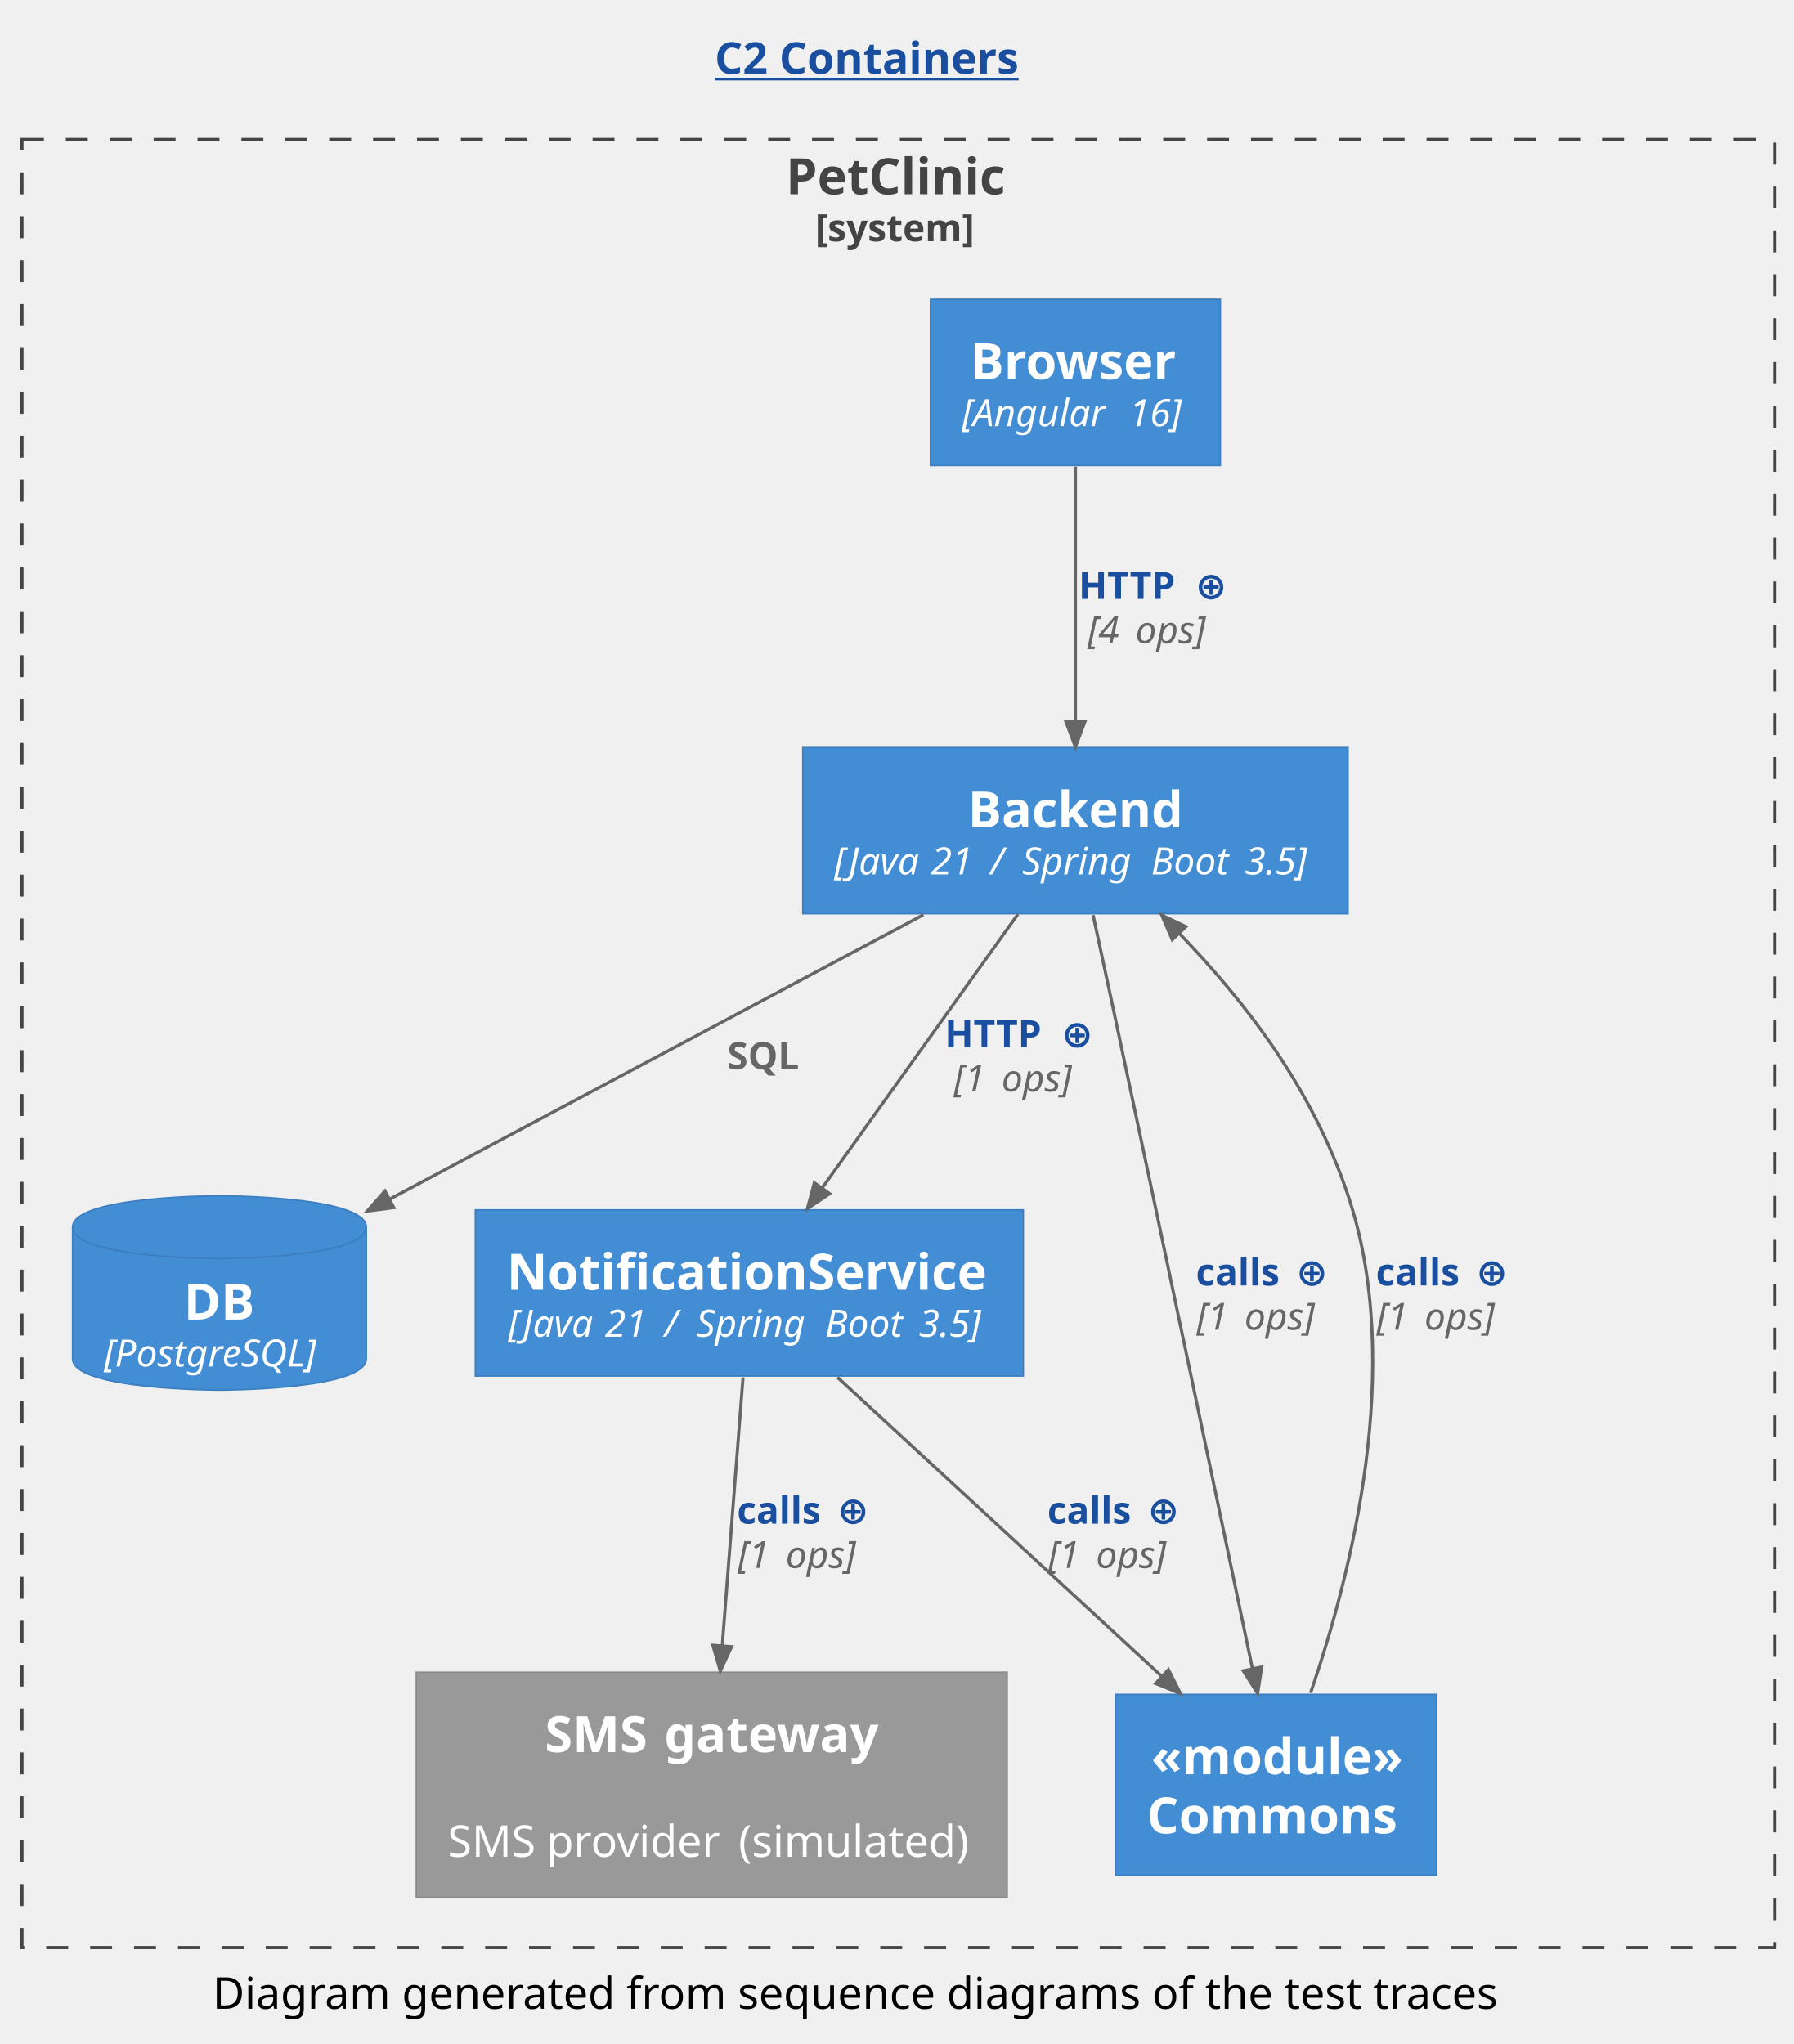
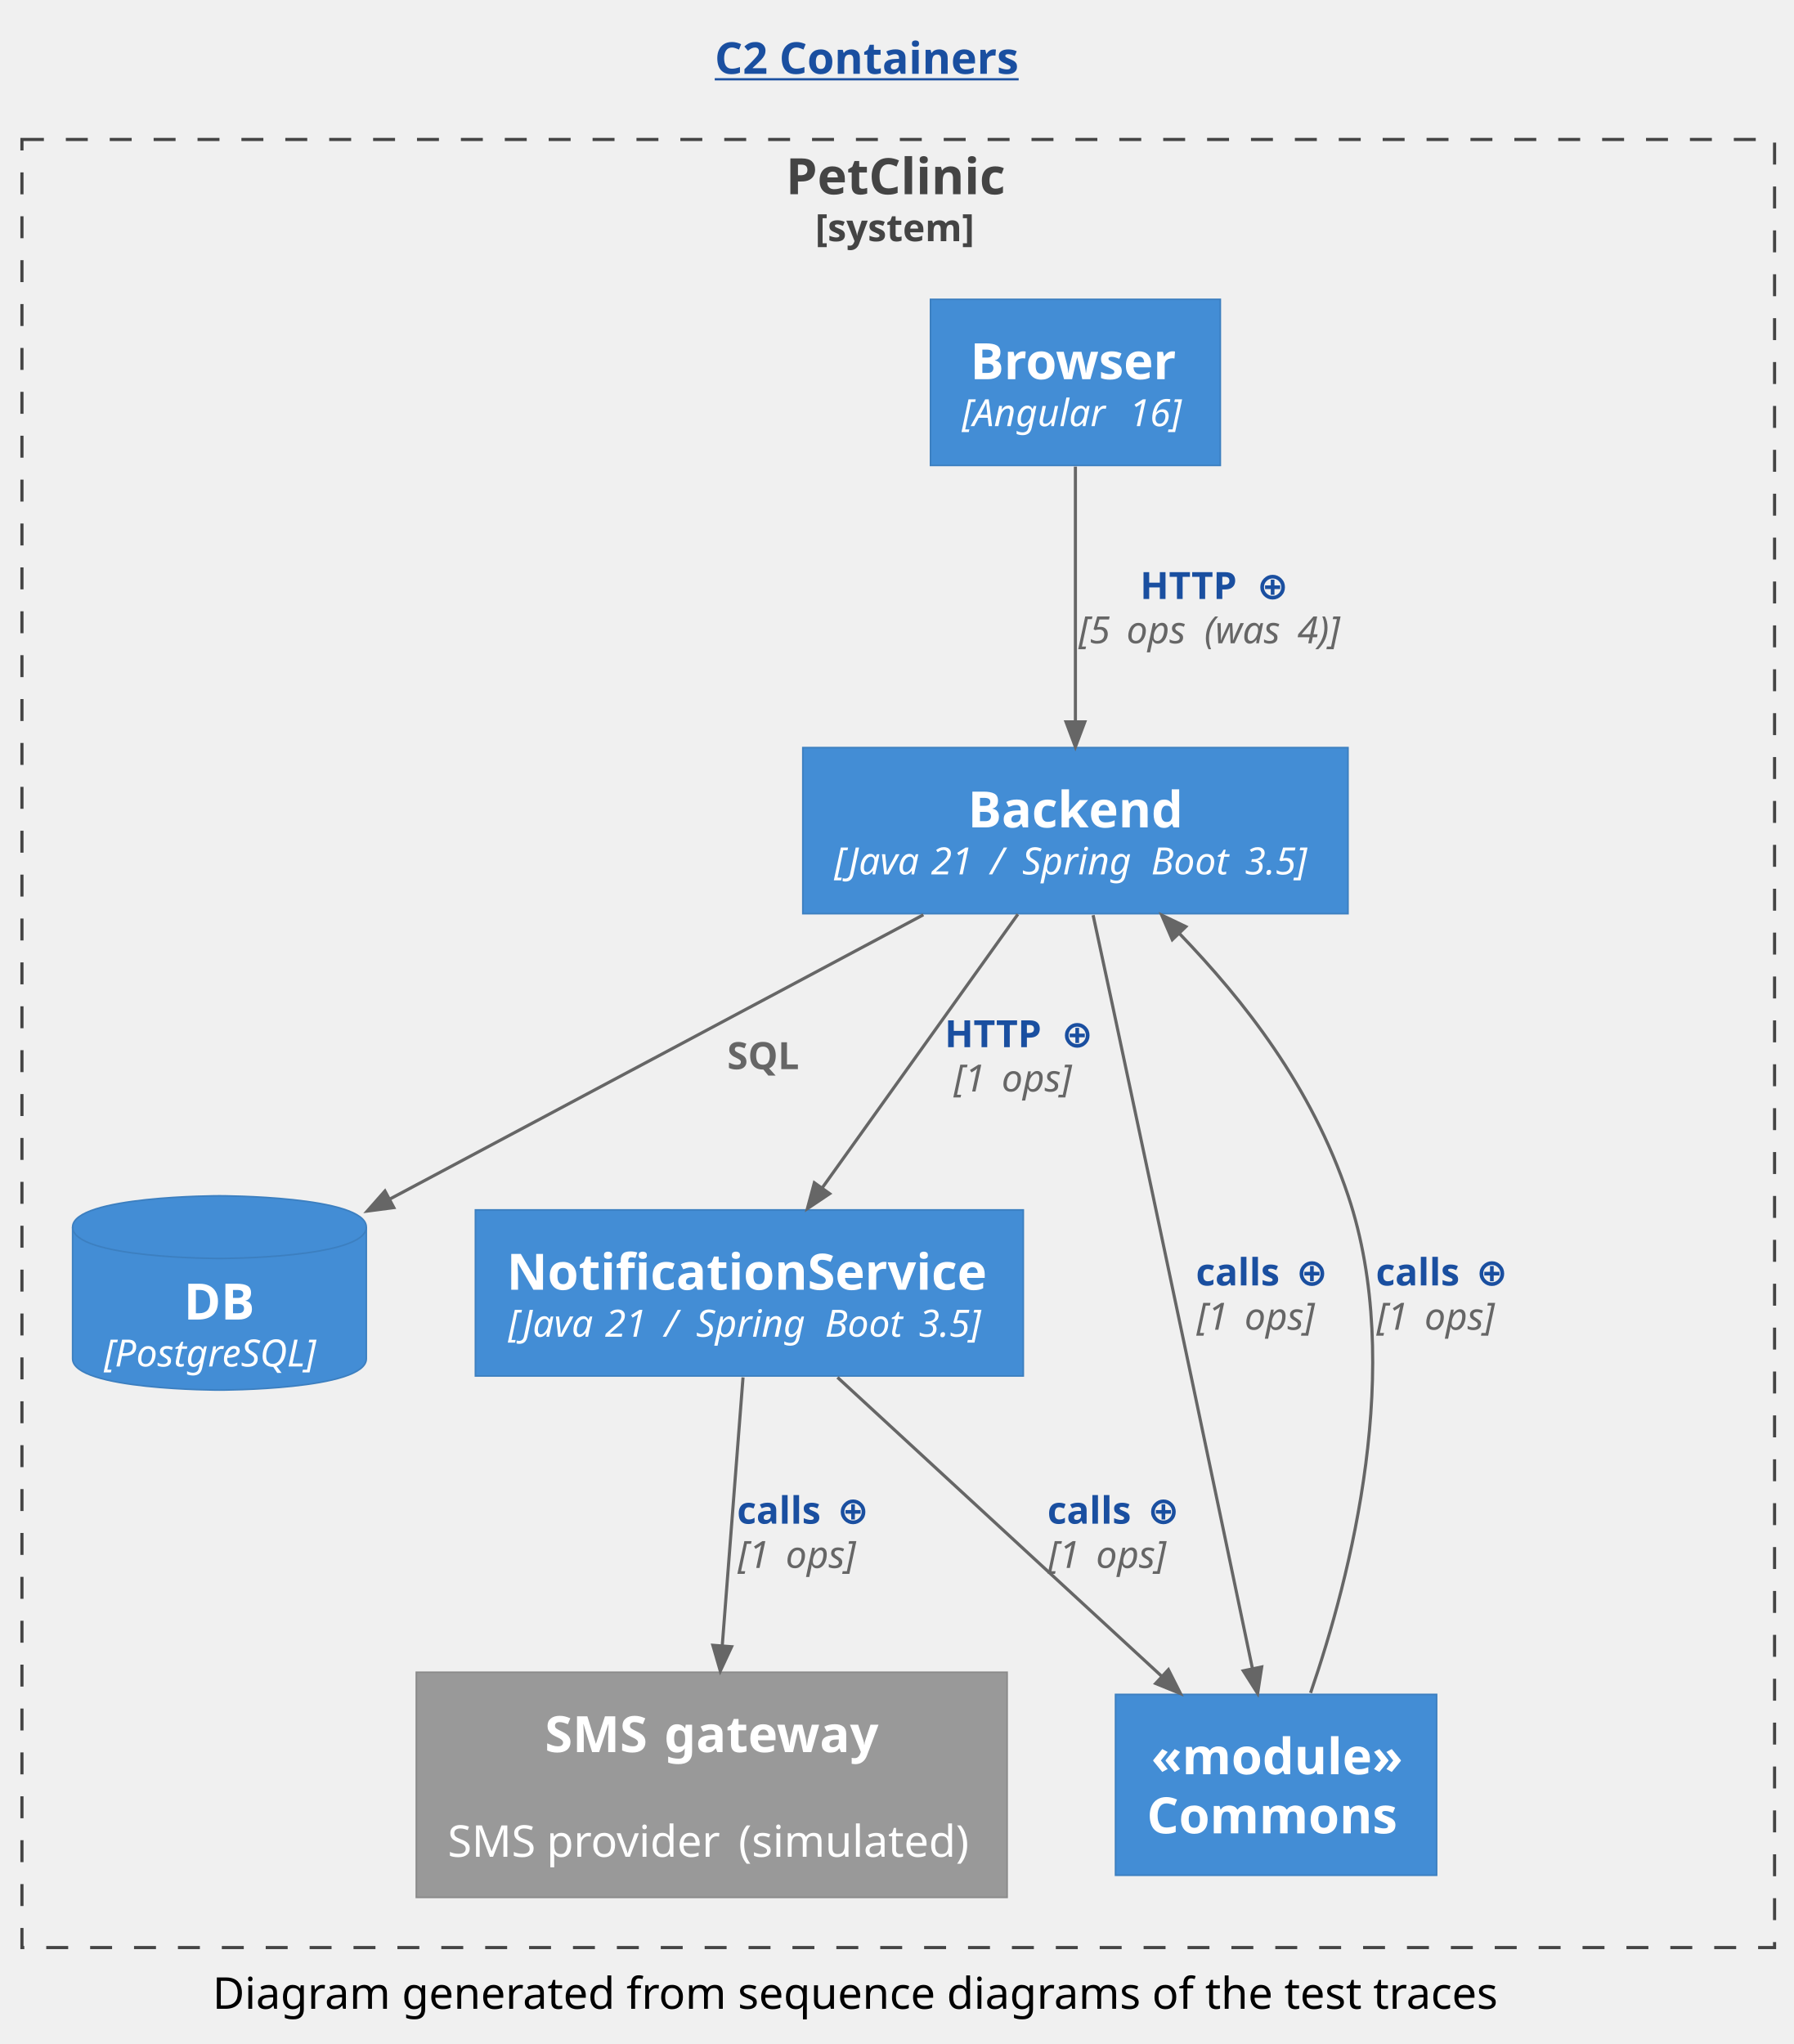
<svg xmlns="http://www.w3.org/2000/svg" xmlns:xlink="http://www.w3.org/1999/xlink" contentStyleType="text/css" data-diagram-type="DESCRIPTION" height="652px" preserveAspectRatio="none" style="width:572px;height:652px;background:#FFFFFF;" version="1.1" viewBox="0 0 572 652" width="572px" zoomAndPan="magnify">
  <defs />
  <g>
    <g class="title" data-source-line="6">
      <a href="https://c4model.com/diagrams/container" target="_blank" rel="noopener noreferrer" title="What is a C2 diagram?" xlink:actuate="onRequest" xlink:href="https://c4model.com/diagrams/container" xlink:show="new" xlink:title="What is a C2 diagram?" xlink:type="simple">
        <text fill="#1A4FA0" font-family="sans-serif" font-size="14" font-weight="bold" lengthAdjust="spacing" text-decoration="underline" textLength="102.067" x="227.966" y="23.535">C2 Containers</text>
      </a>
    </g>
    <g class="cluster" data-qualified-name="c2_system" data-source-line="1666" id="ent0002">
      <rect fill="none" height="576.75" style="stroke:#444444;stroke-width:1;stroke-dasharray:7,7;" width="559" x="7" y="44.488" />
      <text fill="#444444" font-family="sans-serif" font-size="16" font-weight="bold" lengthAdjust="spacing" textLength="71.703" x="250.648" y="61.957">PetClinic</text>
      <text fill="#444444" font-family="sans-serif" font-size="12" font-weight="bold" lengthAdjust="spacing" textLength="52.992" x="260.004" y="76.934">[system]</text>
    </g>
    <g class="entity" data-qualified-name="c2_system.Backend" data-source-line="71" id="ent0003">
      <rect fill="#438DD5" height="52.977" style="stroke:#3C7FC0;stroke-width:0.5;" width="173.885" x="256.06" y="238.468" />
      <text fill="#FFFFFF" font-family="sans-serif" font-size="16" font-weight="bold" lengthAdjust="spacing" textLength="68.609" x="308.698" y="263.937">Backend</text>
      <text fill="#FFFFFF" font-family="sans-serif" font-size="12" font-style="italic" lengthAdjust="spacing" textLength="27.1" x="266.06" y="278.914">[Java</text>
      <text fill="#FFFFFF" font-family="sans-serif" font-size="12" font-style="italic" lengthAdjust="spacing" textLength="3.797" x="293.16" y="278.914"> </text>
      <text fill="#FFFFFF" font-family="sans-serif" font-size="12" font-style="italic" lengthAdjust="spacing" textLength="15.176" x="296.957" y="278.914">21</text>
      <text fill="#FFFFFF" font-family="sans-serif" font-size="12" font-style="italic" lengthAdjust="spacing" textLength="3.797" x="312.132" y="278.914"> </text>
      <text fill="#FFFFFF" font-family="sans-serif" font-size="12" font-style="italic" lengthAdjust="spacing" textLength="6.293" x="315.929" y="278.914">/</text>
      <text fill="#FFFFFF" font-family="sans-serif" font-size="12" font-style="italic" lengthAdjust="spacing" textLength="3.797" x="322.222" y="278.914"> </text>
      <text fill="#FFFFFF" font-family="sans-serif" font-size="12" font-style="italic" lengthAdjust="spacing" textLength="37.324" x="326.019" y="278.914">Spring</text>
      <text fill="#FFFFFF" font-family="sans-serif" font-size="12" font-style="italic" lengthAdjust="spacing" textLength="3.797" x="363.343" y="278.914"> </text>
      <text fill="#FFFFFF" font-family="sans-serif" font-size="12" font-style="italic" lengthAdjust="spacing" textLength="26.133" x="367.14" y="278.914">Boot</text>
      <text fill="#FFFFFF" font-family="sans-serif" font-size="12" font-style="italic" lengthAdjust="spacing" textLength="3.797" x="393.273" y="278.914"> </text>
      <text fill="#FFFFFF" font-family="sans-serif" font-size="12" font-style="italic" lengthAdjust="spacing" textLength="22.875" x="397.07" y="278.914">3.5]</text>
    </g>
    <g class="entity" data-qualified-name="c2_system.Browser" data-source-line="71" id="ent0004">
      <rect fill="#438DD5" height="52.977" style="stroke:#3C7FC0;stroke-width:0.5;" width="92.439" x="296.78" y="95.488" />
      <text fill="#FFFFFF" font-family="sans-serif" font-size="16" font-weight="bold" lengthAdjust="spacing" textLength="67.07" x="309.465" y="120.957">Browser</text>
      <text fill="#FFFFFF" font-family="sans-serif" font-size="12" font-style="italic" lengthAdjust="spacing" textLength="49.565" x="306.78" y="135.934">[Angular</text>
      <text fill="#FFFFFF" font-family="sans-serif" font-size="12" font-style="italic" lengthAdjust="spacing" textLength="3.797" x="356.344" y="135.934"> </text>
      <text fill="#FFFFFF" font-family="sans-serif" font-size="12" font-style="italic" lengthAdjust="spacing" textLength="19.078" x="360.141" y="135.934">16]</text>
    </g>
    <g class="entity" data-qualified-name="c2_system.DB" data-source-line="75" id="ent0005">
      <path d="M23.16,391.438 C23.16,381.438 69.998,381.438 69.998,381.438 C69.998,381.438 116.836,381.438 116.836,391.438 L116.836,433.415 C116.836,443.415 69.998,443.415 69.998,443.415 C69.998,443.415 23.16,443.415 23.16,433.415 L23.16,391.438" fill="#438DD5" style="stroke:#3C7FC0;stroke-width:0.5;" />
      <path d="M23.16,391.438 C23.16,401.438 69.998,401.438 69.998,401.438 C69.998,401.438 116.836,401.438 116.836,391.438" fill="none" style="stroke:#3C7FC0;stroke-width:0.5;" />
      <text fill="#FFFFFF" font-family="sans-serif" font-size="16" font-weight="bold" lengthAdjust="spacing" textLength="22.766" x="58.615" y="420.907">DB</text>
      <text fill="#FFFFFF" font-family="sans-serif" font-size="12" font-style="italic" lengthAdjust="spacing" textLength="73.676" x="33.16" y="435.884">[PostgreSQL]</text>
    </g>
    <g class="entity" data-qualified-name="c2_system.NotificationService" data-source-line="71" id="ent0006">
      <rect fill="#438DD5" height="52.977" style="stroke:#3C7FC0;stroke-width:0.5;" width="174.75" x="151.63" y="385.938" />
      <text fill="#FFFFFF" font-family="sans-serif" font-size="16" font-weight="bold" lengthAdjust="spacing" textLength="154.75" x="161.63" y="411.407">NotificationService</text>
      <text fill="#FFFFFF" font-family="sans-serif" font-size="12" font-style="italic" lengthAdjust="spacing" textLength="27.1" x="162.063" y="426.384">[Java</text>
      <text fill="#FFFFFF" font-family="sans-serif" font-size="12" font-style="italic" lengthAdjust="spacing" textLength="3.797" x="189.162" y="426.384"> </text>
      <text fill="#FFFFFF" font-family="sans-serif" font-size="12" font-style="italic" lengthAdjust="spacing" textLength="15.176" x="192.959" y="426.384">21</text>
      <text fill="#FFFFFF" font-family="sans-serif" font-size="12" font-style="italic" lengthAdjust="spacing" textLength="3.797" x="208.135" y="426.384"> </text>
      <text fill="#FFFFFF" font-family="sans-serif" font-size="12" font-style="italic" lengthAdjust="spacing" textLength="6.293" x="211.932" y="426.384">/</text>
      <text fill="#FFFFFF" font-family="sans-serif" font-size="12" font-style="italic" lengthAdjust="spacing" textLength="3.797" x="218.225" y="426.384"> </text>
      <text fill="#FFFFFF" font-family="sans-serif" font-size="12" font-style="italic" lengthAdjust="spacing" textLength="37.324" x="222.022" y="426.384">Spring</text>
      <text fill="#FFFFFF" font-family="sans-serif" font-size="12" font-style="italic" lengthAdjust="spacing" textLength="3.797" x="259.346" y="426.384"> </text>
      <text fill="#FFFFFF" font-family="sans-serif" font-size="12" font-style="italic" lengthAdjust="spacing" textLength="26.133" x="263.143" y="426.384">Boot</text>
      <text fill="#FFFFFF" font-family="sans-serif" font-size="12" font-style="italic" lengthAdjust="spacing" textLength="3.797" x="289.276" y="426.384"> </text>
      <text fill="#FFFFFF" font-family="sans-serif" font-size="12" font-style="italic" lengthAdjust="spacing" textLength="22.875" x="293.072" y="426.384">3.5]</text>
    </g>
    <g class="entity" data-qualified-name="c2_system.SMS_gateway" data-source-line="212" id="ent0007">
      <rect fill="#999999" height="71.82" style="stroke:#8A8A8A;stroke-width:0.5;" width="188.444" x="132.78" y="533.418" />
      <text fill="#FFFFFF" font-family="sans-serif" font-size="16" font-weight="bold" lengthAdjust="spacing" textLength="32.805" x="173.783" y="558.887">SMS</text>
      <text fill="#FFFFFF" font-family="sans-serif" font-size="16" font-weight="bold" lengthAdjust="spacing" textLength="5.273" x="206.588" y="558.887"> </text>
      <text fill="#FFFFFF" font-family="sans-serif" font-size="16" font-weight="bold" lengthAdjust="spacing" textLength="68.359" x="211.862" y="558.887">gateway</text>
      <text fill="#FFFFFF" font-family="sans-serif" font-size="14" lengthAdjust="spacing" textLength="4.43" x="224.787" y="575.797"> </text>
      <text fill="#FFFFFF" font-family="sans-serif" font-size="14" lengthAdjust="spacing" textLength="27.139" x="142.78" y="592.285">SMS</text>
      <text fill="#FFFFFF" font-family="sans-serif" font-size="14" lengthAdjust="spacing" textLength="4.43" x="169.919" y="592.285"> </text>
      <text fill="#FFFFFF" font-family="sans-serif" font-size="14" lengthAdjust="spacing" textLength="56.773" x="174.348" y="592.285">provider</text>
      <text fill="#FFFFFF" font-family="sans-serif" font-size="14" lengthAdjust="spacing" textLength="4.43" x="231.121" y="592.285"> </text>
      <text fill="#FFFFFF" font-family="sans-serif" font-size="14" lengthAdjust="spacing" textLength="75.674" x="235.55" y="592.285">(simulated)</text>
    </g>
    <g class="entity" data-qualified-name="c2_system._module__nCommons" data-source-line="71" id="ent0008">
      <rect fill="#438DD5" height="57.688" style="stroke:#3C7FC0;stroke-width:0.5;" width="102.422" x="355.79" y="540.488" />
      <text fill="#FFFFFF" font-family="sans-serif" font-size="16" font-weight="bold" lengthAdjust="spacing" textLength="79.641" x="367.181" y="565.957">«module»</text>
      <text fill="#FFFFFF" font-family="sans-serif" font-size="16" font-weight="bold" lengthAdjust="spacing" textLength="82.422" x="365.79" y="584.801">Commons</text>
    </g>
    <g class="link" data-entity-1="ent0003" data-entity-2="ent0005" data-link-type="dependency" data-source-line="1779" id="lnk9">
      <path d="M294.51,291.798 C244.4,318.488 173.78,356.126 124.19,382.556" fill="none" id="Backend-to-DB" style="stroke:#666666;stroke-width:1;" />
      <polygon fill="#666666" points="117.13,386.318,125.601,385.203,122.779,379.908,117.13,386.318" style="stroke:#666666;stroke-width:1;" />
      <text fill="#666666" font-family="sans-serif" font-size="12" font-weight="bold" lengthAdjust="spacing" textLength="23.719" x="231.95" y="341.04">SQL</text>
    </g>
    <g class="link" data-entity-1="ent0003" data-entity-2="ent0006" data-link-type="dependency" data-source-line="1779" id="lnk10">
      <path d="M324.65,291.628 C305.75,318.058 281.121,352.499 262.171,379.019" fill="none" id="Backend-to-NotificationService" style="stroke:#666666;stroke-width:1;" />
      <polygon fill="#666666" points="257.52,385.528,264.612,380.763,259.73,377.275,257.52,385.528" style="stroke:#666666;stroke-width:1;" />
      <a href="genseq://c2-279a196c9d" target="_top" title="Click for the calls behind this line" xlink:actuate="onRequest" xlink:href="genseq://c2-279a196c9d" xlink:show="new" xlink:title="Click for the calls behind this line" xlink:type="simple">
        <text fill="#1A4FA0" font-family="sans-serif" font-size="12" font-weight="bold" lengthAdjust="spacing" textLength="33.281" x="301.32" y="334.04">HTTP</text>
      </a>
      <a href="genseq://c2-279a196c9d" target="_top" title="Click for the calls behind this line" xlink:actuate="onRequest" xlink:href="genseq://c2-279a196c9d" xlink:show="new" xlink:title="Click for the calls behind this line" xlink:type="simple">
        <text fill="#1A4FA0" font-family="sans-serif" font-size="12" font-weight="bold" lengthAdjust="spacing" textLength="3.955" x="334.601" y="334.04"> </text>
      </a>
      <a href="genseq://c2-279a196c9d" target="_top" title="Click for the calls behind this line" xlink:actuate="onRequest" xlink:href="genseq://c2-279a196c9d" xlink:show="new" xlink:title="Click for the calls behind this line" xlink:type="simple">
        <text fill="#1A4FA0" font-family="sans-serif" font-size="12" font-weight="bold" lengthAdjust="spacing" textLength="8.684" x="338.556" y="334.04">⊕</text>
      </a>
      <text fill="#666666" font-family="sans-serif" font-size="12" font-style="italic" lengthAdjust="spacing" textLength="11.49" x="304.165" y="348.173">[1</text>
      <text fill="#666666" font-family="sans-serif" font-size="12" font-style="italic" lengthAdjust="spacing" textLength="3.797" x="315.655" y="348.173"> </text>
      <text fill="#666666" font-family="sans-serif" font-size="12" font-style="italic" lengthAdjust="spacing" textLength="24.943" x="319.452" y="348.173">ops]</text>
    </g>
    <g class="link" data-entity-1="ent0003" data-entity-2="ent0008" data-link-type="dependency" data-source-line="1779" id="lnk11">
      <path d="M348.65,291.918 C350.66,301.228 352.94,311.798 355,321.438 C371.92,400.688 389.904,486.497 399.484,532.347" fill="none" id="Backend-to-_module__nCommons" style="stroke:#666666;stroke-width:1;" />
      <polygon fill="#666666" points="401.12,540.178,402.42,531.734,396.547,532.961,401.12,540.178" style="stroke:#666666;stroke-width:1;" />
      <a href="genseq://c2-103d57f8db" target="_top" title="Click for the calls behind this line" xlink:actuate="onRequest" xlink:href="genseq://c2-103d57f8db" xlink:show="new" xlink:title="Click for the calls behind this line" xlink:type="simple">
        <text fill="#1A4FA0" font-family="sans-serif" font-size="12" font-weight="bold" lengthAdjust="spacing" textLength="28.031" x="381.42" y="410.03">calls</text>
      </a>
      <a href="genseq://c2-103d57f8db" target="_top" title="Click for the calls behind this line" xlink:actuate="onRequest" xlink:href="genseq://c2-103d57f8db" xlink:show="new" xlink:title="Click for the calls behind this line" xlink:type="simple">
        <text fill="#1A4FA0" font-family="sans-serif" font-size="12" font-weight="bold" lengthAdjust="spacing" textLength="3.955" x="409.451" y="410.03"> </text>
      </a>
      <a href="genseq://c2-103d57f8db" target="_top" title="Click for the calls behind this line" xlink:actuate="onRequest" xlink:href="genseq://c2-103d57f8db" xlink:show="new" xlink:title="Click for the calls behind this line" xlink:type="simple">
        <text fill="#1A4FA0" font-family="sans-serif" font-size="12" font-weight="bold" lengthAdjust="spacing" textLength="8.684" x="413.406" y="410.03">⊕</text>
      </a>
      <text fill="#666666" font-family="sans-serif" font-size="12" font-style="italic" lengthAdjust="spacing" textLength="11.49" x="381.64" y="424.163">[1</text>
      <text fill="#666666" font-family="sans-serif" font-size="12" font-style="italic" lengthAdjust="spacing" textLength="3.797" x="393.13" y="424.163"> </text>
      <text fill="#666666" font-family="sans-serif" font-size="12" font-style="italic" lengthAdjust="spacing" textLength="24.943" x="396.927" y="424.163">ops]</text>
    </g>
    <g class="link" data-entity-1="ent0008" data-entity-2="ent0003" data-link-type="dependency" data-source-line="1779" id="lnk15">
      <path d="M418.01,540.008 C430.84,502.718 448.1,435.538 430,381.438 C418.29,346.448 396.895,319.325 376.065,297.664" fill="none" id="_module__nCommons-to-Backend" style="stroke:#666666;stroke-width:1;" />
      <polygon fill="#666666" points="370.52,291.898,373.903,299.744,378.228,295.585,370.52,291.898" style="stroke:#666666;stroke-width:1;" />
      <a href="genseq://c2-cd32149db2" target="_top" title="Click for the calls behind this line" xlink:actuate="onRequest" xlink:href="genseq://c2-cd32149db2" xlink:show="new" xlink:title="Click for the calls behind this line" xlink:type="simple">
        <text fill="#1A4FA0" font-family="sans-serif" font-size="12" font-weight="bold" lengthAdjust="spacing" textLength="28.031" x="438.82" y="410.03">calls</text>
      </a>
      <a href="genseq://c2-cd32149db2" target="_top" title="Click for the calls behind this line" xlink:actuate="onRequest" xlink:href="genseq://c2-cd32149db2" xlink:show="new" xlink:title="Click for the calls behind this line" xlink:type="simple">
        <text fill="#1A4FA0" font-family="sans-serif" font-size="12" font-weight="bold" lengthAdjust="spacing" textLength="3.955" x="466.851" y="410.03"> </text>
      </a>
      <a href="genseq://c2-cd32149db2" target="_top" title="Click for the calls behind this line" xlink:actuate="onRequest" xlink:href="genseq://c2-cd32149db2" xlink:show="new" xlink:title="Click for the calls behind this line" xlink:type="simple">
        <text fill="#1A4FA0" font-family="sans-serif" font-size="12" font-weight="bold" lengthAdjust="spacing" textLength="8.684" x="470.806" y="410.03">⊕</text>
      </a>
      <text fill="#666666" font-family="sans-serif" font-size="12" font-style="italic" lengthAdjust="spacing" textLength="11.49" x="439.04" y="424.163">[1</text>
      <text fill="#666666" font-family="sans-serif" font-size="12" font-style="italic" lengthAdjust="spacing" textLength="3.797" x="450.53" y="424.163"> </text>
      <text fill="#666666" font-family="sans-serif" font-size="12" font-style="italic" lengthAdjust="spacing" textLength="24.943" x="454.327" y="424.163">ops]</text>
    </g>
    <g class="link" data-entity-1="ent0004" data-entity-2="ent0003" data-link-type="dependency" data-source-line="1779" id="lnk12">
      <path d="M343,148.838 C343,174.268 343,204.878 343,230.258" fill="none" id="Browser-to-Backend" style="stroke:#666666;stroke-width:1;" />
      <polygon fill="#666666" points="343,238.258,346,230.258,340,230.258,343,238.258" style="stroke:#666666;stroke-width:1;" />
-       <a href="genseq://c2-43d2943456" target="_top" title="Click for the calls behind this line" xlink:actuate="onRequest" xlink:href="genseq://c2-43d2943456" xlink:show="new" xlink:title="Click for the calls behind this line" xlink:type="simple">
-         <text fill="#1A4FA0" font-family="sans-serif" font-size="12" font-weight="bold" lengthAdjust="spacing" textLength="33.281" x="344" y="191.07">HTTP</text>
+       <a href="genseq://c2-fb35163739" target="_top" title="Click for the calls behind this line" xlink:actuate="onRequest" xlink:href="genseq://c2-fb35163739" xlink:show="new" xlink:title="Click for the calls behind this line" xlink:type="simple">
+         <text fill="#1A4FA0" font-family="sans-serif" font-size="12" font-weight="bold" lengthAdjust="spacing" textLength="33.281" x="363.644" y="191.07">HTTP</text>
      </a>
-       <a href="genseq://c2-43d2943456" target="_top" title="Click for the calls behind this line" xlink:actuate="onRequest" xlink:href="genseq://c2-43d2943456" xlink:show="new" xlink:title="Click for the calls behind this line" xlink:type="simple">
-         <text fill="#1A4FA0" font-family="sans-serif" font-size="12" font-weight="bold" lengthAdjust="spacing" textLength="3.955" x="377.281" y="191.07"> </text>
+       <a href="genseq://c2-fb35163739" target="_top" title="Click for the calls behind this line" xlink:actuate="onRequest" xlink:href="genseq://c2-fb35163739" xlink:show="new" xlink:title="Click for the calls behind this line" xlink:type="simple">
+         <text fill="#1A4FA0" font-family="sans-serif" font-size="12" font-weight="bold" lengthAdjust="spacing" textLength="3.955" x="396.925" y="191.07"> </text>
      </a>
-       <a href="genseq://c2-43d2943456" target="_top" title="Click for the calls behind this line" xlink:actuate="onRequest" xlink:href="genseq://c2-43d2943456" xlink:show="new" xlink:title="Click for the calls behind this line" xlink:type="simple">
-         <text fill="#1A4FA0" font-family="sans-serif" font-size="12" font-weight="bold" lengthAdjust="spacing" textLength="8.684" x="381.236" y="191.07">⊕</text>
+       <a href="genseq://c2-fb35163739" target="_top" title="Click for the calls behind this line" xlink:actuate="onRequest" xlink:href="genseq://c2-fb35163739" xlink:show="new" xlink:title="Click for the calls behind this line" xlink:type="simple">
+         <text fill="#1A4FA0" font-family="sans-serif" font-size="12" font-weight="bold" lengthAdjust="spacing" textLength="8.684" x="400.88" y="191.07">⊕</text>
      </a>
-       <text fill="#666666" font-family="sans-serif" font-size="12" font-style="italic" lengthAdjust="spacing" textLength="11.49" x="346.845" y="205.203">[4</text>
-       <text fill="#666666" font-family="sans-serif" font-size="12" font-style="italic" lengthAdjust="spacing" textLength="3.797" x="358.335" y="205.203"> </text>
-       <text fill="#666666" font-family="sans-serif" font-size="12" font-style="italic" lengthAdjust="spacing" textLength="24.943" x="362.132" y="205.203">ops]</text>
+       <text fill="#666666" font-family="sans-serif" font-size="12" font-style="italic" lengthAdjust="spacing" textLength="11.49" x="344" y="205.203">[5</text>
+       <text fill="#666666" font-family="sans-serif" font-size="12" font-style="italic" lengthAdjust="spacing" textLength="3.797" x="355.49" y="205.203"> </text>
+       <text fill="#666666" font-family="sans-serif" font-size="12" font-style="italic" lengthAdjust="spacing" textLength="21.041" x="359.287" y="205.203">ops</text>
+       <text fill="#666666" font-family="sans-serif" font-size="12" font-style="italic" lengthAdjust="spacing" textLength="3.797" x="380.328" y="205.203"> </text>
+       <text fill="#666666" font-family="sans-serif" font-size="12" font-style="italic" lengthAdjust="spacing" textLength="25.893" x="384.125" y="205.203">(was</text>
+       <text fill="#666666" font-family="sans-serif" font-size="12" font-style="italic" lengthAdjust="spacing" textLength="3.797" x="410.018" y="205.203"> </text>
+       <text fill="#666666" font-family="sans-serif" font-size="12" font-style="italic" lengthAdjust="spacing" textLength="15.393" x="413.815" y="205.203">4)]</text>
    </g>
    <g class="link" data-entity-1="ent0006" data-entity-2="ent0007" data-link-type="dependency" data-source-line="1779" id="lnk13">
      <path d="M236.99,439.358 C235,465.018 232.555,496.522 230.355,525.042" fill="none" id="NotificationService-to-SMS_gateway" style="stroke:#666666;stroke-width:1;" />
      <polygon fill="#666666" points="229.74,533.018,233.346,525.273,227.364,524.811,229.74,533.018" style="stroke:#666666;stroke-width:1;" />
      <a href="genseq://c2-cb01a30b7a" target="_top" title="Click for the calls behind this line" xlink:actuate="onRequest" xlink:href="genseq://c2-cb01a30b7a" xlink:show="new" xlink:title="Click for the calls behind this line" xlink:type="simple">
        <text fill="#1A4FA0" font-family="sans-serif" font-size="12" font-weight="bold" lengthAdjust="spacing" textLength="28.031" x="235.07" y="486.02">calls</text>
      </a>
      <a href="genseq://c2-cb01a30b7a" target="_top" title="Click for the calls behind this line" xlink:actuate="onRequest" xlink:href="genseq://c2-cb01a30b7a" xlink:show="new" xlink:title="Click for the calls behind this line" xlink:type="simple">
        <text fill="#1A4FA0" font-family="sans-serif" font-size="12" font-weight="bold" lengthAdjust="spacing" textLength="3.955" x="263.101" y="486.02"> </text>
      </a>
      <a href="genseq://c2-cb01a30b7a" target="_top" title="Click for the calls behind this line" xlink:actuate="onRequest" xlink:href="genseq://c2-cb01a30b7a" xlink:show="new" xlink:title="Click for the calls behind this line" xlink:type="simple">
        <text fill="#1A4FA0" font-family="sans-serif" font-size="12" font-weight="bold" lengthAdjust="spacing" textLength="8.684" x="267.056" y="486.02">⊕</text>
      </a>
      <text fill="#666666" font-family="sans-serif" font-size="12" font-style="italic" lengthAdjust="spacing" textLength="11.49" x="235.29" y="500.153">[1</text>
      <text fill="#666666" font-family="sans-serif" font-size="12" font-style="italic" lengthAdjust="spacing" textLength="3.797" x="246.78" y="500.153"> </text>
      <text fill="#666666" font-family="sans-serif" font-size="12" font-style="italic" lengthAdjust="spacing" textLength="24.943" x="250.577" y="500.153">ops]</text>
    </g>
    <g class="link" data-entity-1="ent0006" data-entity-2="ent0008" data-link-type="dependency" data-source-line="1779" id="lnk14">
      <path d="M267.12,439.358 C297.38,467.258 339.478,506.075 370.628,534.795" fill="none" id="NotificationService-to-_module__nCommons" style="stroke:#666666;stroke-width:1;" />
      <polygon fill="#666666" points="376.51,540.218,372.662,532.59,368.595,537.001,376.51,540.218" style="stroke:#666666;stroke-width:1;" />
      <a href="genseq://c2-e128eb6ba0" target="_top" title="Click for the calls behind this line" xlink:actuate="onRequest" xlink:href="genseq://c2-e128eb6ba0" xlink:show="new" xlink:title="Click for the calls behind this line" xlink:type="simple">
        <text fill="#1A4FA0" font-family="sans-serif" font-size="12" font-weight="bold" lengthAdjust="spacing" textLength="28.031" x="334.06" y="486.02">calls</text>
      </a>
      <a href="genseq://c2-e128eb6ba0" target="_top" title="Click for the calls behind this line" xlink:actuate="onRequest" xlink:href="genseq://c2-e128eb6ba0" xlink:show="new" xlink:title="Click for the calls behind this line" xlink:type="simple">
        <text fill="#1A4FA0" font-family="sans-serif" font-size="12" font-weight="bold" lengthAdjust="spacing" textLength="3.955" x="362.091" y="486.02"> </text>
      </a>
      <a href="genseq://c2-e128eb6ba0" target="_top" title="Click for the calls behind this line" xlink:actuate="onRequest" xlink:href="genseq://c2-e128eb6ba0" xlink:show="new" xlink:title="Click for the calls behind this line" xlink:type="simple">
        <text fill="#1A4FA0" font-family="sans-serif" font-size="12" font-weight="bold" lengthAdjust="spacing" textLength="8.684" x="366.046" y="486.02">⊕</text>
      </a>
      <text fill="#666666" font-family="sans-serif" font-size="12" font-style="italic" lengthAdjust="spacing" textLength="11.49" x="334.28" y="500.153">[1</text>
      <text fill="#666666" font-family="sans-serif" font-size="12" font-style="italic" lengthAdjust="spacing" textLength="3.797" x="345.77" y="500.153"> </text>
      <text fill="#666666" font-family="sans-serif" font-size="12" font-style="italic" lengthAdjust="spacing" textLength="24.943" x="349.567" y="500.153">ops]</text>
    </g>
    <g class="caption" data-source-line="22">
      <text fill="#000000" font-family="sans-serif" font-size="14" lengthAdjust="spacing" textLength="422.399" x="67.8" y="640.773">Diagram generated from sequence diagrams of the test traces</text>
    </g>
  </g>
</svg>
